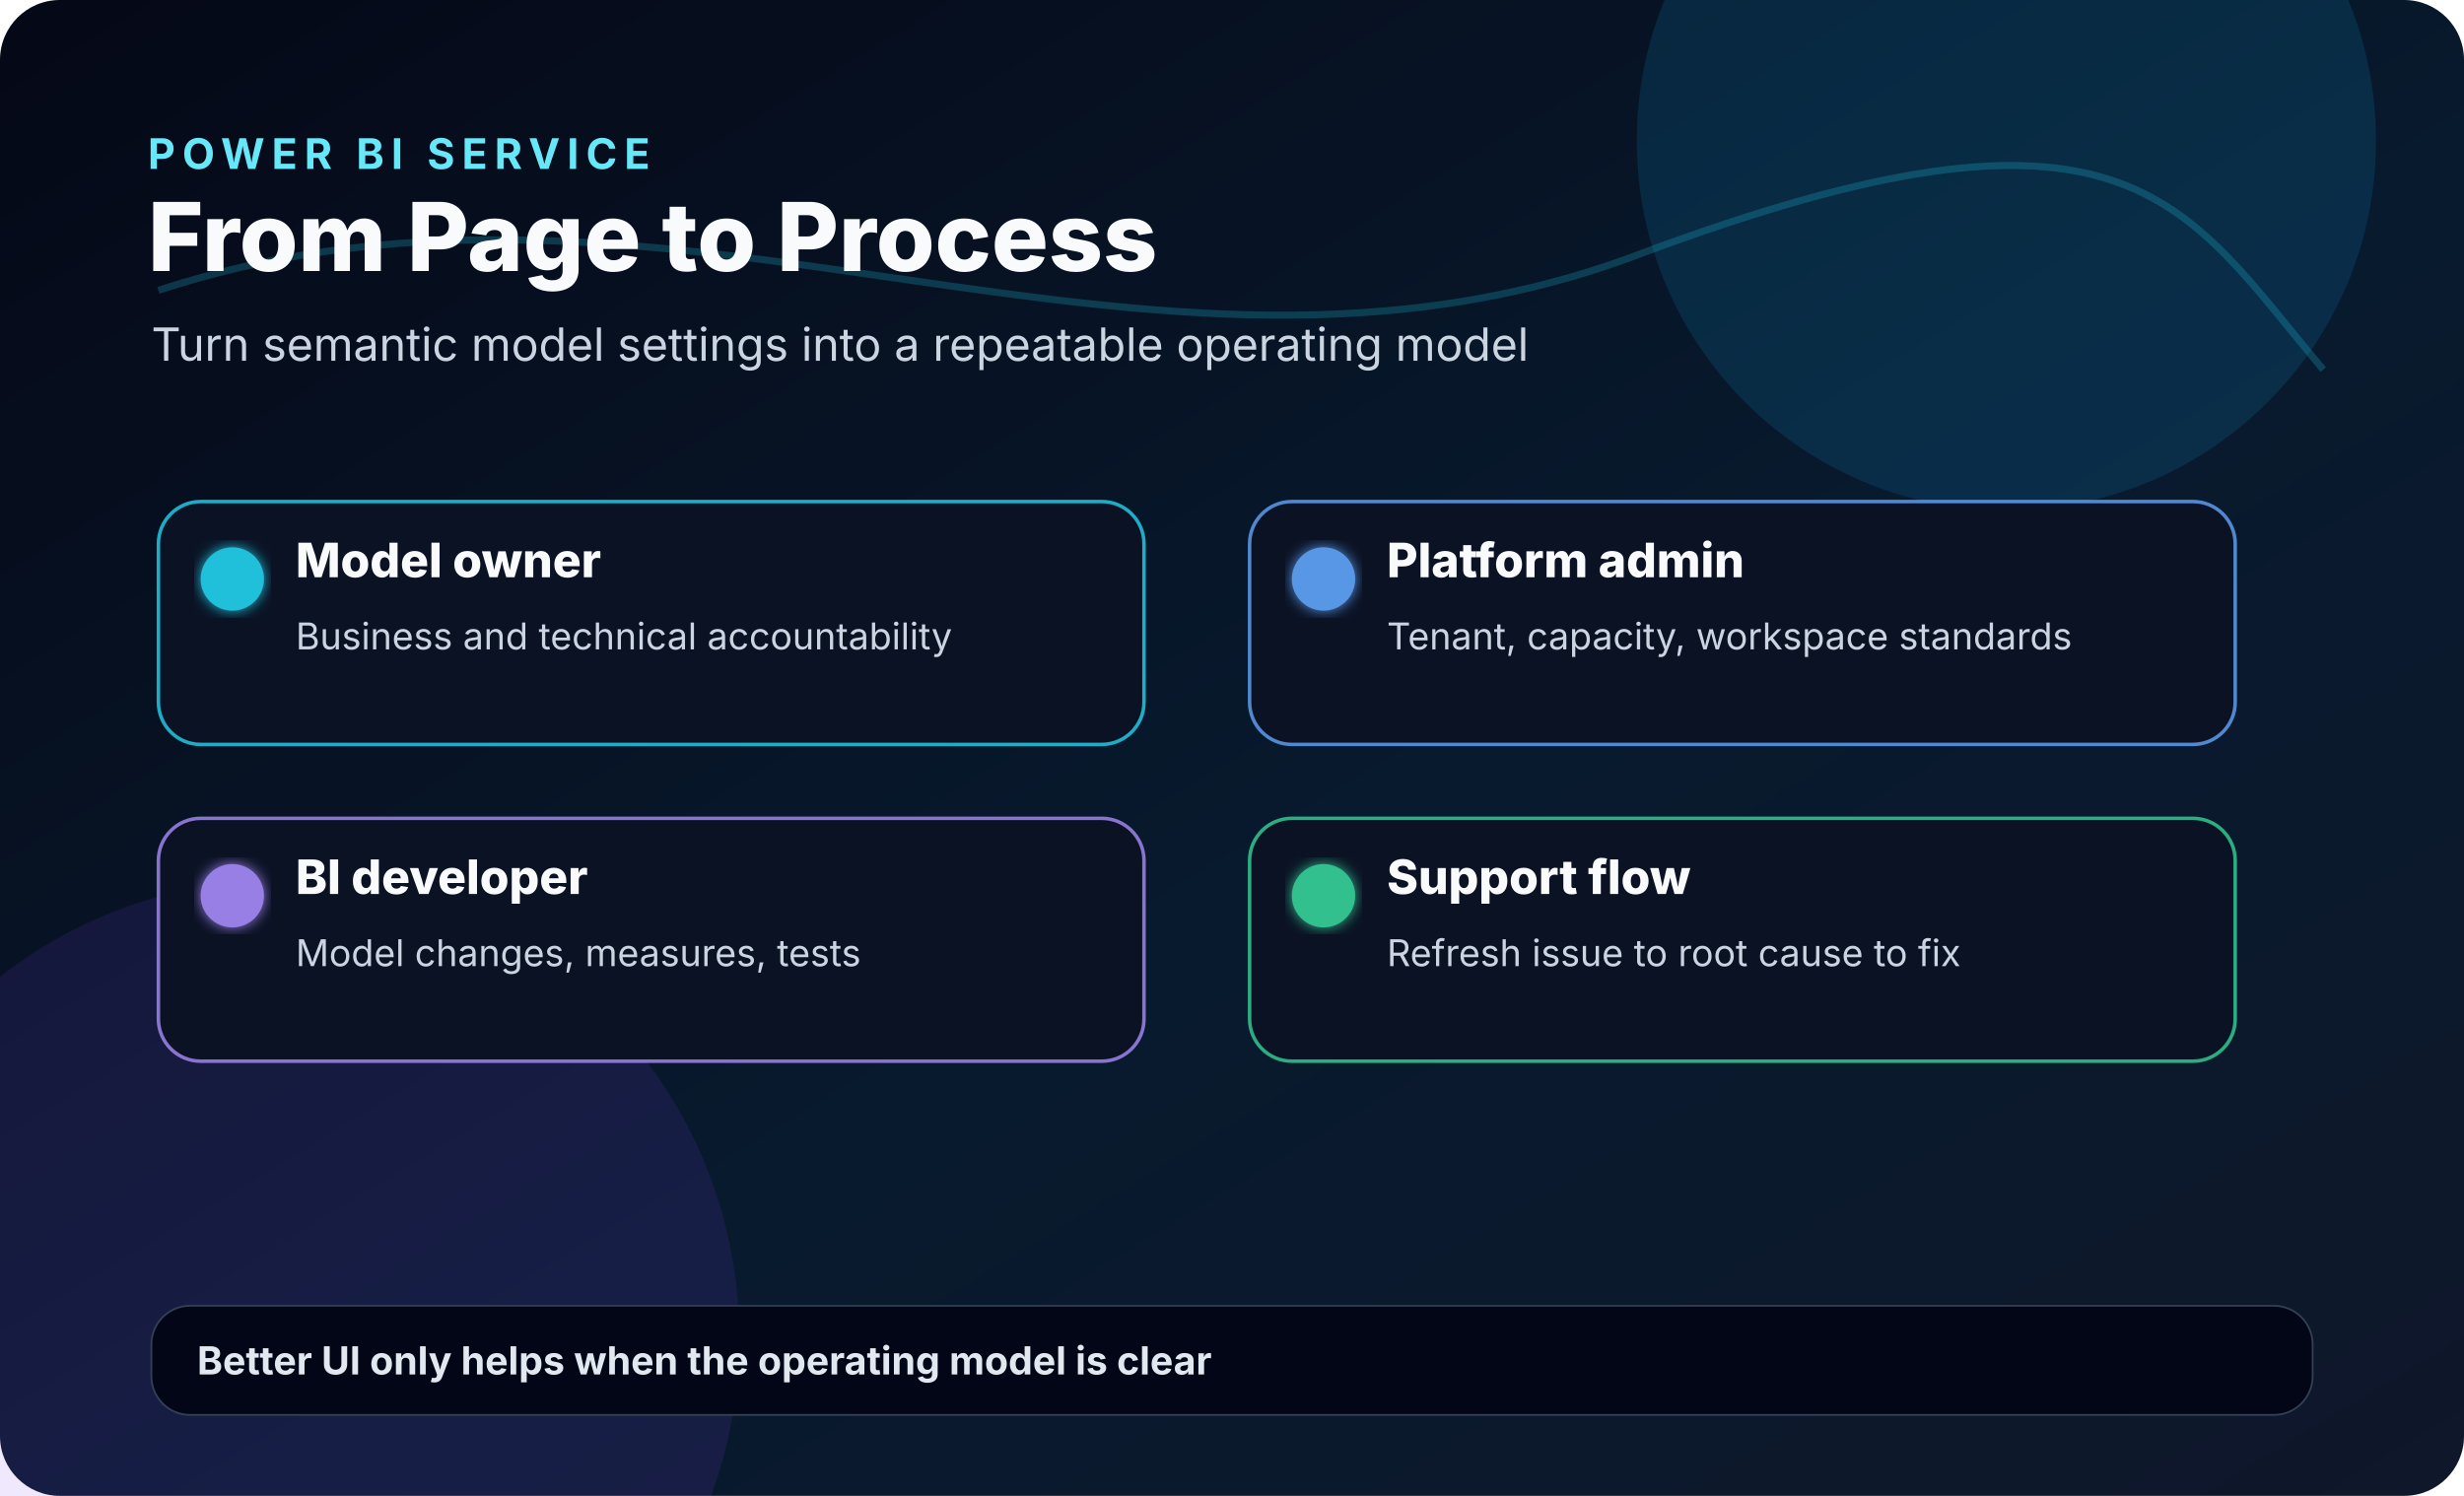
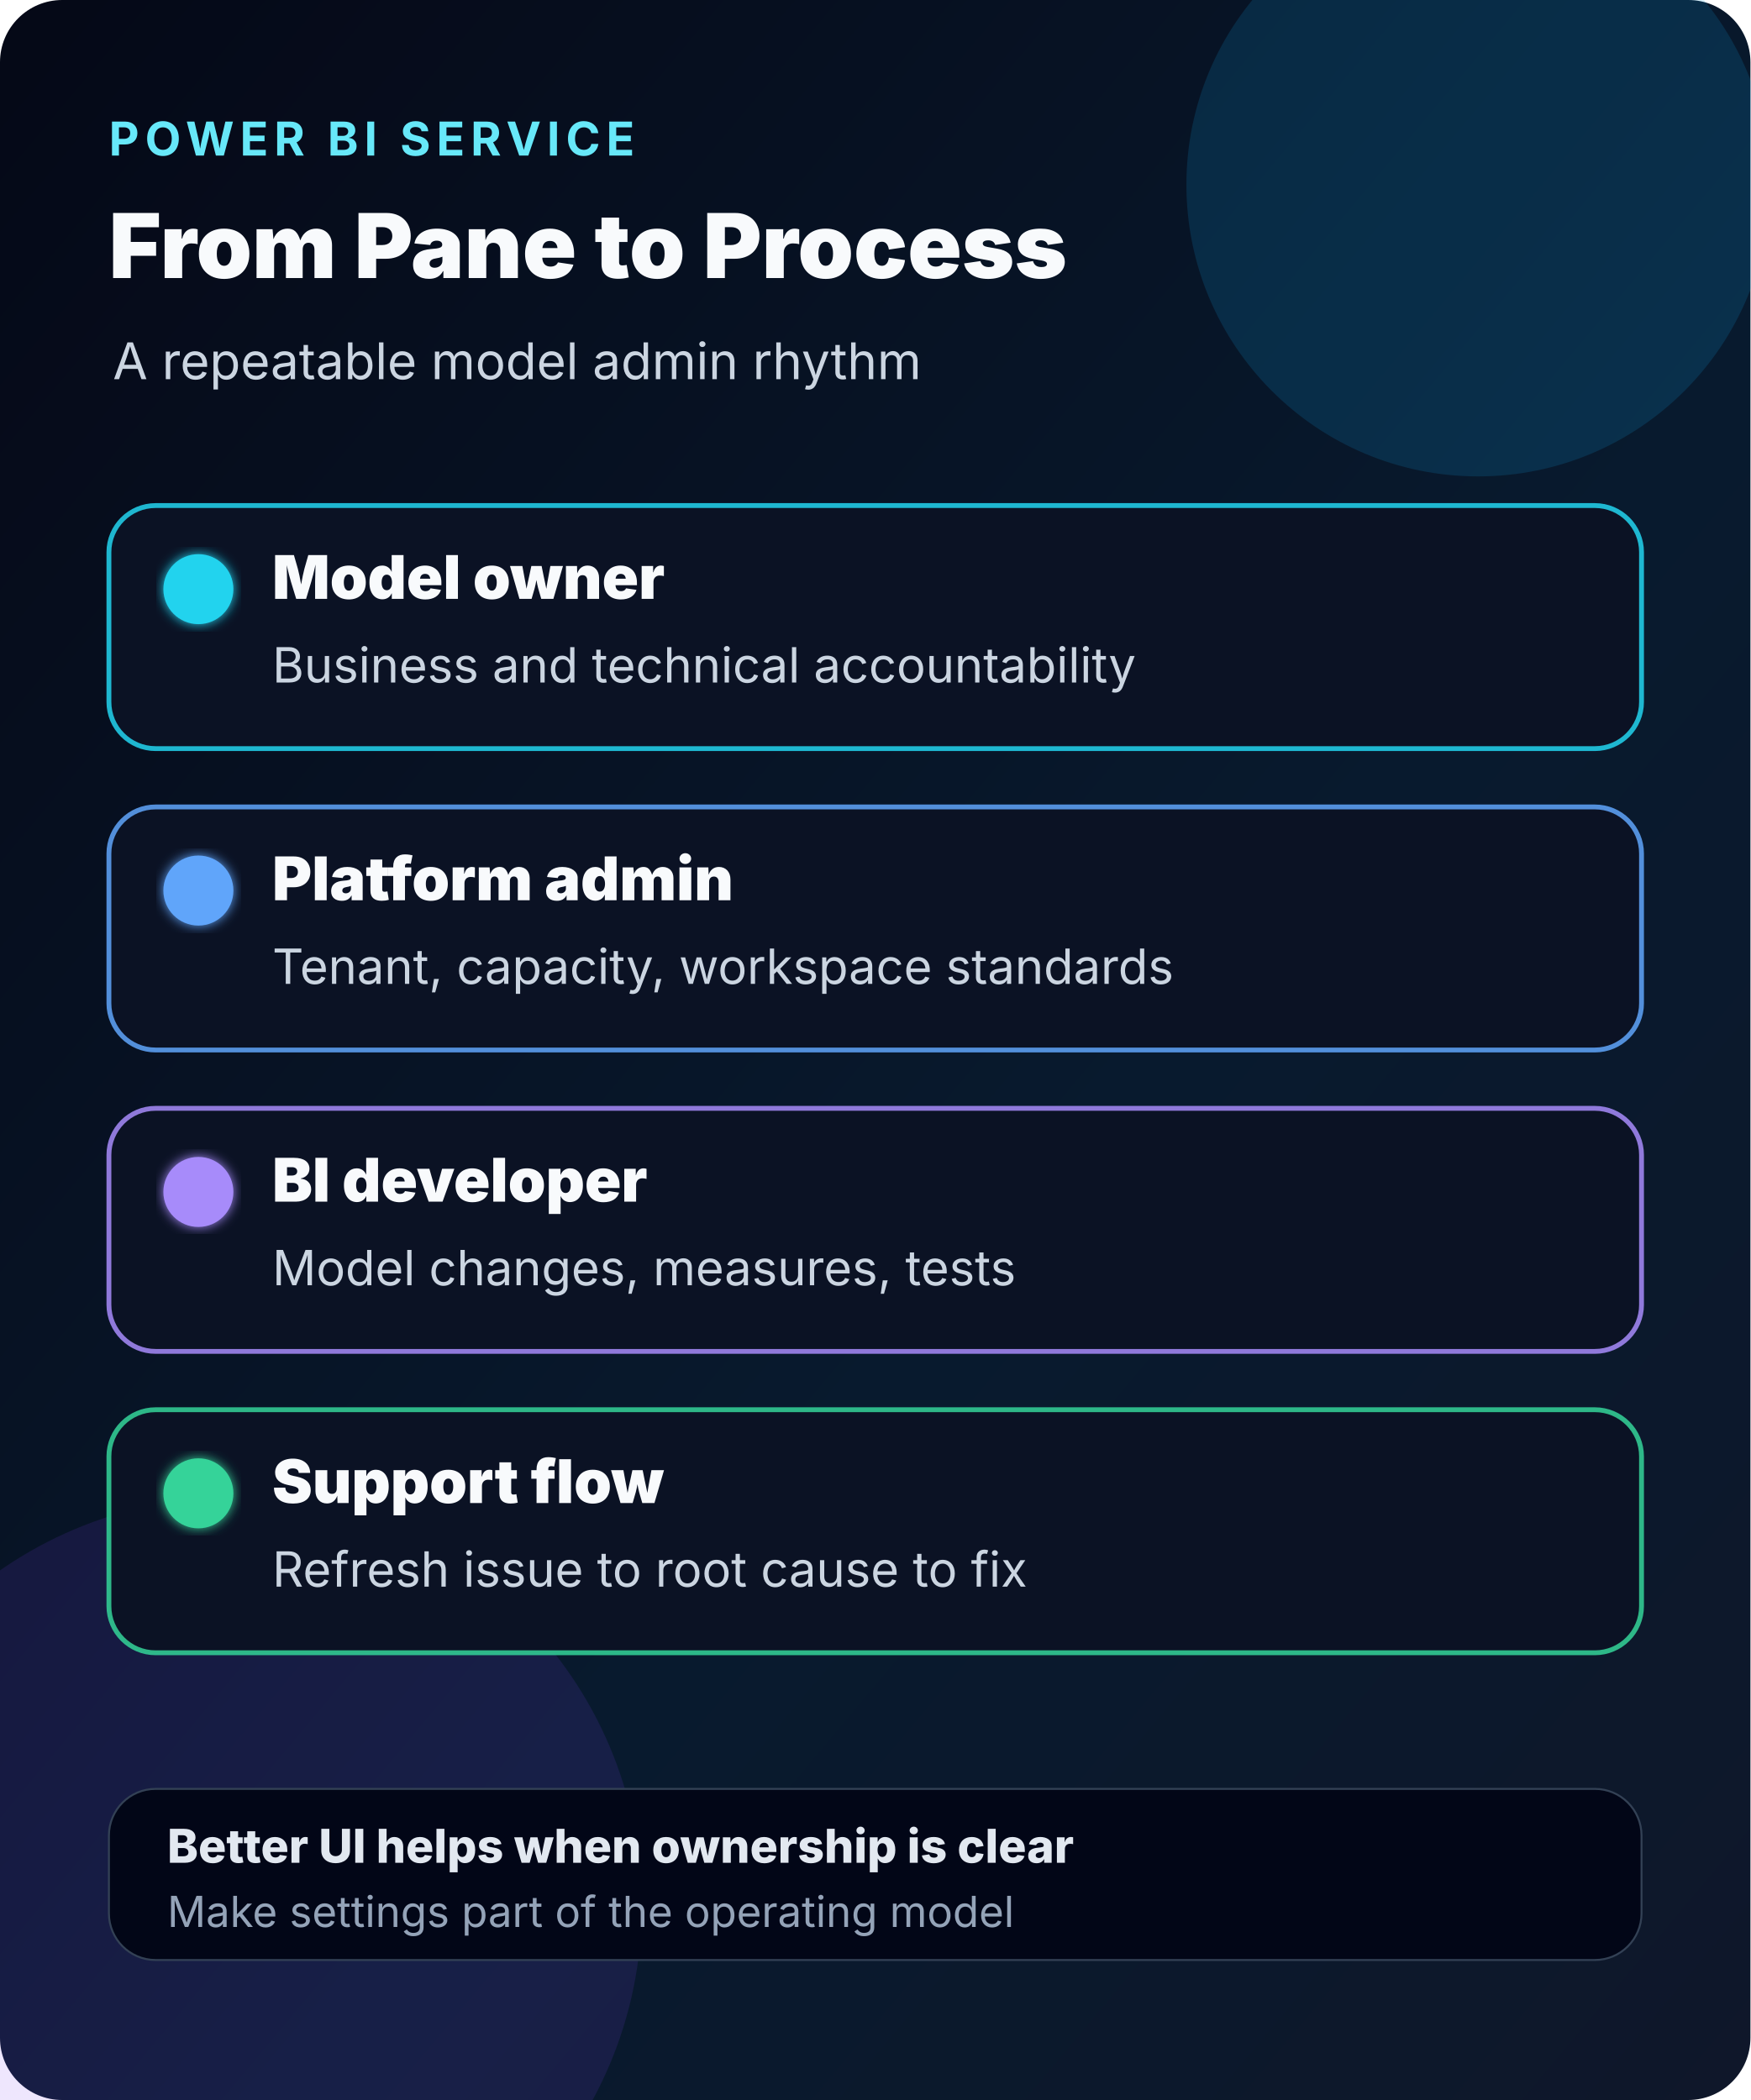
- <svg xmlns="http://www.w3.org/2000/svg" width="1400" height="850" viewBox="0 0 1400 850" role="img" aria-labelledby="title desc">
+ <svg xmlns="http://www.w3.org/2000/svg" width="900" height="1080" viewBox="0 0 900 1080" role="img" aria-labelledby="title desc">
  <defs>
    <linearGradient id="bg" x1="0" y1="0" x2="1" y2="1">
      <stop offset="0" stop-color="#050816" />
-       <stop offset="0.55" stop-color="#081a2e" />
+       <stop offset="0.58" stop-color="#081a2e" />
      <stop offset="1" stop-color="#0f172a" />
    </linearGradient>
    <filter id="glow">
-       <feGaussianBlur stdDeviation="4" result="b" />
+       <feGaussianBlur stdDeviation="3" result="b" />
      <feMerge>
        <feMergeNode in="b" />
        <feMergeNode in="SourceGraphic" />
      </feMerge>
    </filter>
  </defs>
-   <rect width="1400" height="850" rx="34" fill="url(#bg)" />
-   <circle cx="1140" cy="80" r="210" fill="#0ea5e9" opacity="0.14" />
-   <circle cx="160" cy="760" r="260" fill="#7c3aed" opacity="0.12" />
-   <path d="M90 165 C380 70, 650 250, 930 145 S1240 115, 1320 210" stroke="#22d3ee" stroke-opacity="0.22" stroke-width="4" fill="none" />
-   <text x="84" y="96" fill="#67e8f9" font-size="24" font-family="Inter, Segoe UI, Arial" font-weight="700" letter-spacing="4">POWER BI SERVICE</text>
-   <text x="84" y="154" fill="#f8fafc" font-size="54" font-family="Inter, Segoe UI, Arial" font-weight="800">From Page to Process</text>
-   <text x="86" y="205" fill="#cbd5e1" font-size="26" font-family="Inter, Segoe UI, Arial">Turn semantic model settings into a repeatable operating model</text>
-   <rect x="90" y="285" width="560" height="138" rx="24" fill="#0b1224" stroke="#22d3ee" stroke-opacity="0.8" stroke-width="2" />
-   <circle cx="132" cy="329" r="18" fill="#22d3ee" opacity="0.9" filter="url(#glow)" />
-   <text x="168" y="328" fill="#f8fafc" font-size="27" font-family="Inter, Segoe UI, Arial" font-weight="800">Model owner</text>
-   <text x="168" y="369" fill="#cbd5e1" font-size="21" font-family="Inter, Segoe UI, Arial">Business and technical accountability</text>
-   <rect x="710" y="285" width="560" height="138" rx="24" fill="#0b1224" stroke="#60a5fa" stroke-opacity="0.8" stroke-width="2" />
-   <circle cx="752" cy="329" r="18" fill="#60a5fa" opacity="0.9" filter="url(#glow)" />
-   <text x="788" y="328" fill="#f8fafc" font-size="27" font-family="Inter, Segoe UI, Arial" font-weight="800">Platform admin</text>
-   <text x="788" y="369" fill="#cbd5e1" font-size="21" font-family="Inter, Segoe UI, Arial">Tenant, capacity, workspace standards</text>
-   <rect x="90" y="465" width="560" height="138" rx="24" fill="#0b1224" stroke="#a78bfa" stroke-opacity="0.8" stroke-width="2" />
-   <circle cx="132" cy="509" r="18" fill="#a78bfa" opacity="0.9" filter="url(#glow)" />
-   <text x="168" y="508" fill="#f8fafc" font-size="27" font-family="Inter, Segoe UI, Arial" font-weight="800">BI developer</text>
-   <text x="168" y="549" fill="#cbd5e1" font-size="21" font-family="Inter, Segoe UI, Arial">Model changes, measures, tests</text>
-   <rect x="710" y="465" width="560" height="138" rx="24" fill="#0b1224" stroke="#34d399" stroke-opacity="0.8" stroke-width="2" />
-   <circle cx="752" cy="509" r="18" fill="#34d399" opacity="0.9" filter="url(#glow)" />
-   <text x="788" y="508" fill="#f8fafc" font-size="27" font-family="Inter, Segoe UI, Arial" font-weight="800">Support flow</text>
-   <text x="788" y="549" fill="#cbd5e1" font-size="21" font-family="Inter, Segoe UI, Arial">Refresh issue to root cause to fix</text>
-   <rect x="86" y="742" width="1228" height="62" rx="22" fill="#020617" stroke="#334155" />
-   <text x="112" y="781" fill="#e2e8f0" font-size="22" font-family="Inter, Segoe UI, Arial" font-weight="700">Better UI only helps when the operating model is clear</text>
+   <rect width="900" height="1080" rx="32" fill="url(#bg)" />
+   <circle cx="760" cy="95" r="150" fill="#0ea5e9" opacity="0.16" />
+   <circle cx="120" cy="980" r="210" fill="#7c3aed" opacity="0.13" />
+   <text x="56" y="80" fill="#67e8f9" font-size="24" font-family="Inter, Segoe UI, Arial" font-weight="700" letter-spacing="3">POWER BI SERVICE</text>
+   <text x="56" y="143" fill="#f8fafc" font-size="46" font-family="Inter, Segoe UI, Arial" font-weight="850">From Pane to Process</text>
+   <text x="58" y="195" fill="#cbd5e1" font-size="26" font-family="Inter, Segoe UI, Arial">A repeatable model admin rhythm</text>
+   <rect x="56" y="260" width="788" height="125" rx="24" fill="#0b1224" stroke="#22d3ee" stroke-opacity="0.85" stroke-width="2.5" />
+   <circle cx="102" cy="303" r="18" fill="#22d3ee" filter="url(#glow)" />
+   <text x="140" y="308" fill="#f8fafc" font-size="31" font-family="Inter, Segoe UI, Arial" font-weight="850">Model owner</text>
+   <text x="140" y="351" fill="#cbd5e1" font-size="25" font-family="Inter, Segoe UI, Arial">Business and technical accountability</text>
+   <rect x="56" y="415" width="788" height="125" rx="24" fill="#0b1224" stroke="#60a5fa" stroke-opacity="0.85" stroke-width="2.5" />
+   <circle cx="102" cy="458" r="18" fill="#60a5fa" filter="url(#glow)" />
+   <text x="140" y="463" fill="#f8fafc" font-size="31" font-family="Inter, Segoe UI, Arial" font-weight="850">Platform admin</text>
+   <text x="140" y="506" fill="#cbd5e1" font-size="25" font-family="Inter, Segoe UI, Arial">Tenant, capacity, workspace standards</text>
+   <rect x="56" y="570" width="788" height="125" rx="24" fill="#0b1224" stroke="#a78bfa" stroke-opacity="0.85" stroke-width="2.5" />
+   <circle cx="102" cy="613" r="18" fill="#a78bfa" filter="url(#glow)" />
+   <text x="140" y="618" fill="#f8fafc" font-size="31" font-family="Inter, Segoe UI, Arial" font-weight="850">BI developer</text>
+   <text x="140" y="661" fill="#cbd5e1" font-size="25" font-family="Inter, Segoe UI, Arial">Model changes, measures, tests</text>
+   <rect x="56" y="725" width="788" height="125" rx="24" fill="#0b1224" stroke="#34d399" stroke-opacity="0.85" stroke-width="2.5" />
+   <circle cx="102" cy="768" r="18" fill="#34d399" filter="url(#glow)" />
+   <text x="140" y="773" fill="#f8fafc" font-size="31" font-family="Inter, Segoe UI, Arial" font-weight="850">Support flow</text>
+   <text x="140" y="816" fill="#cbd5e1" font-size="25" font-family="Inter, Segoe UI, Arial">Refresh issue to root cause to fix</text>
+   <rect x="56" y="920" width="788" height="88" rx="24" fill="#020617" stroke="#334155" />
+   <text x="86" y="958" fill="#e2e8f0" font-size="24" font-family="Inter, Segoe UI, Arial" font-weight="800">Better UI helps when ownership is clear</text>
+   <text x="86" y="991" fill="#94a3b8" font-size="22" font-family="Inter, Segoe UI, Arial">Make settings part of the operating model</text>
</svg>
